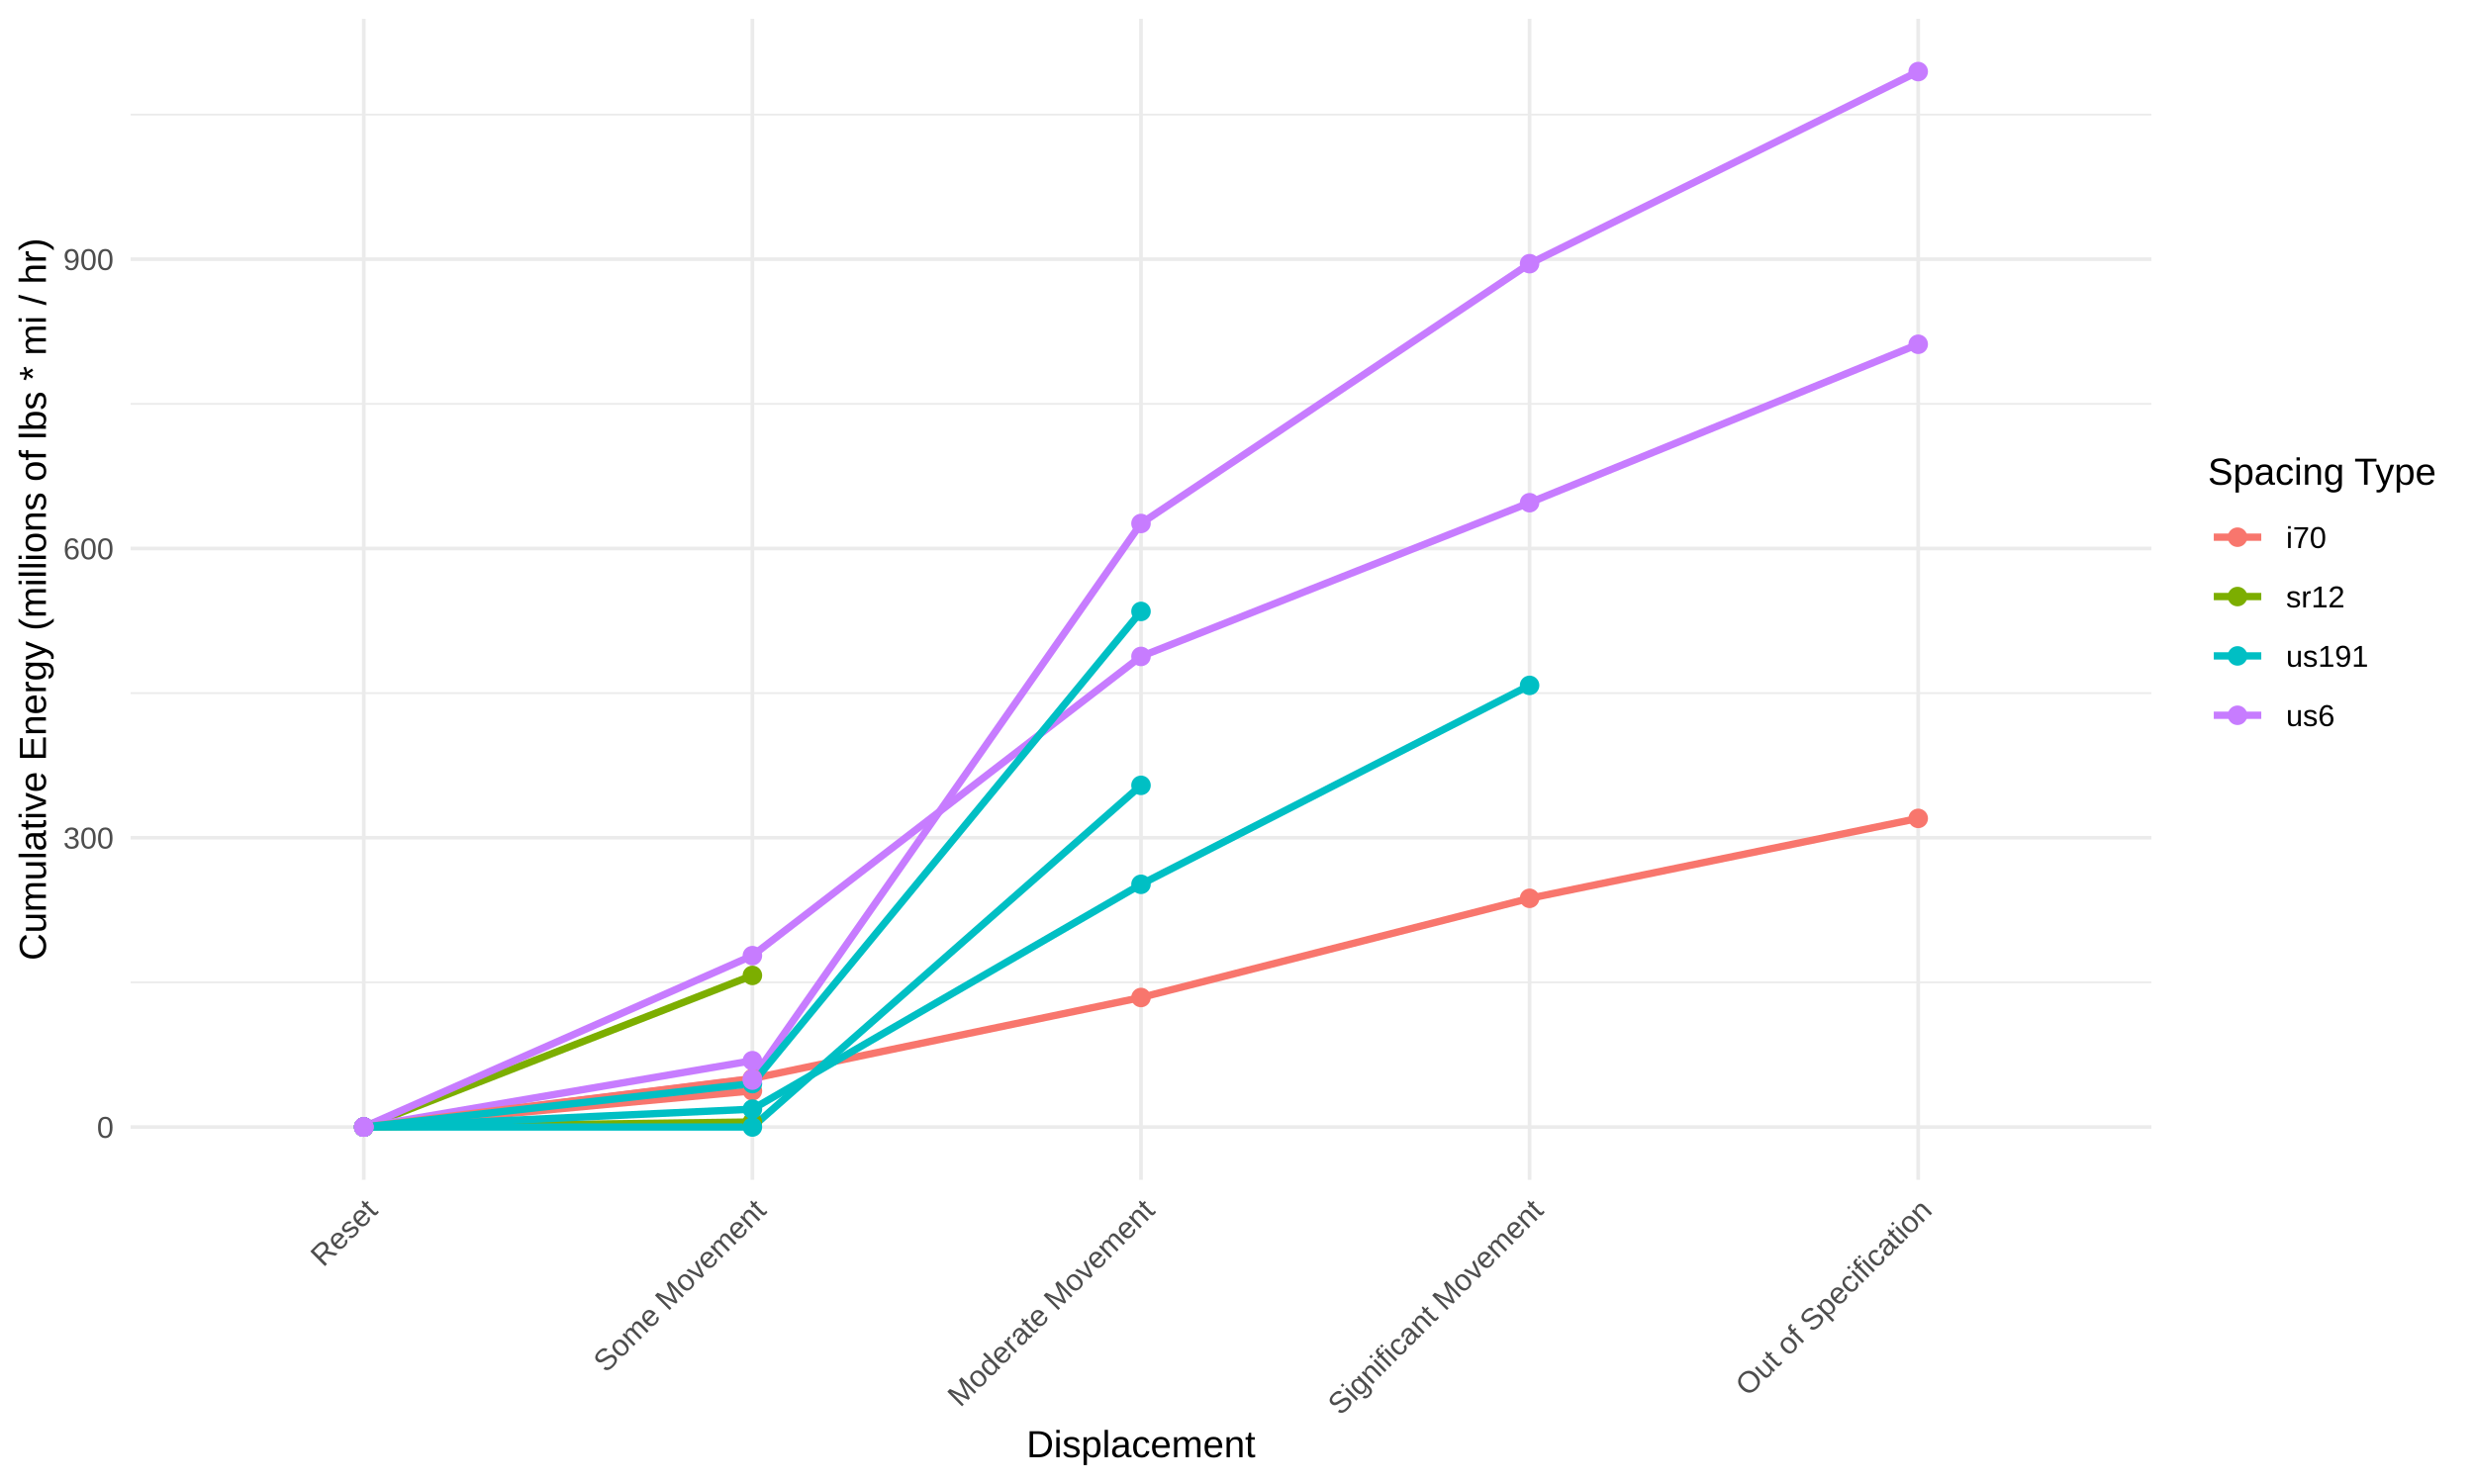
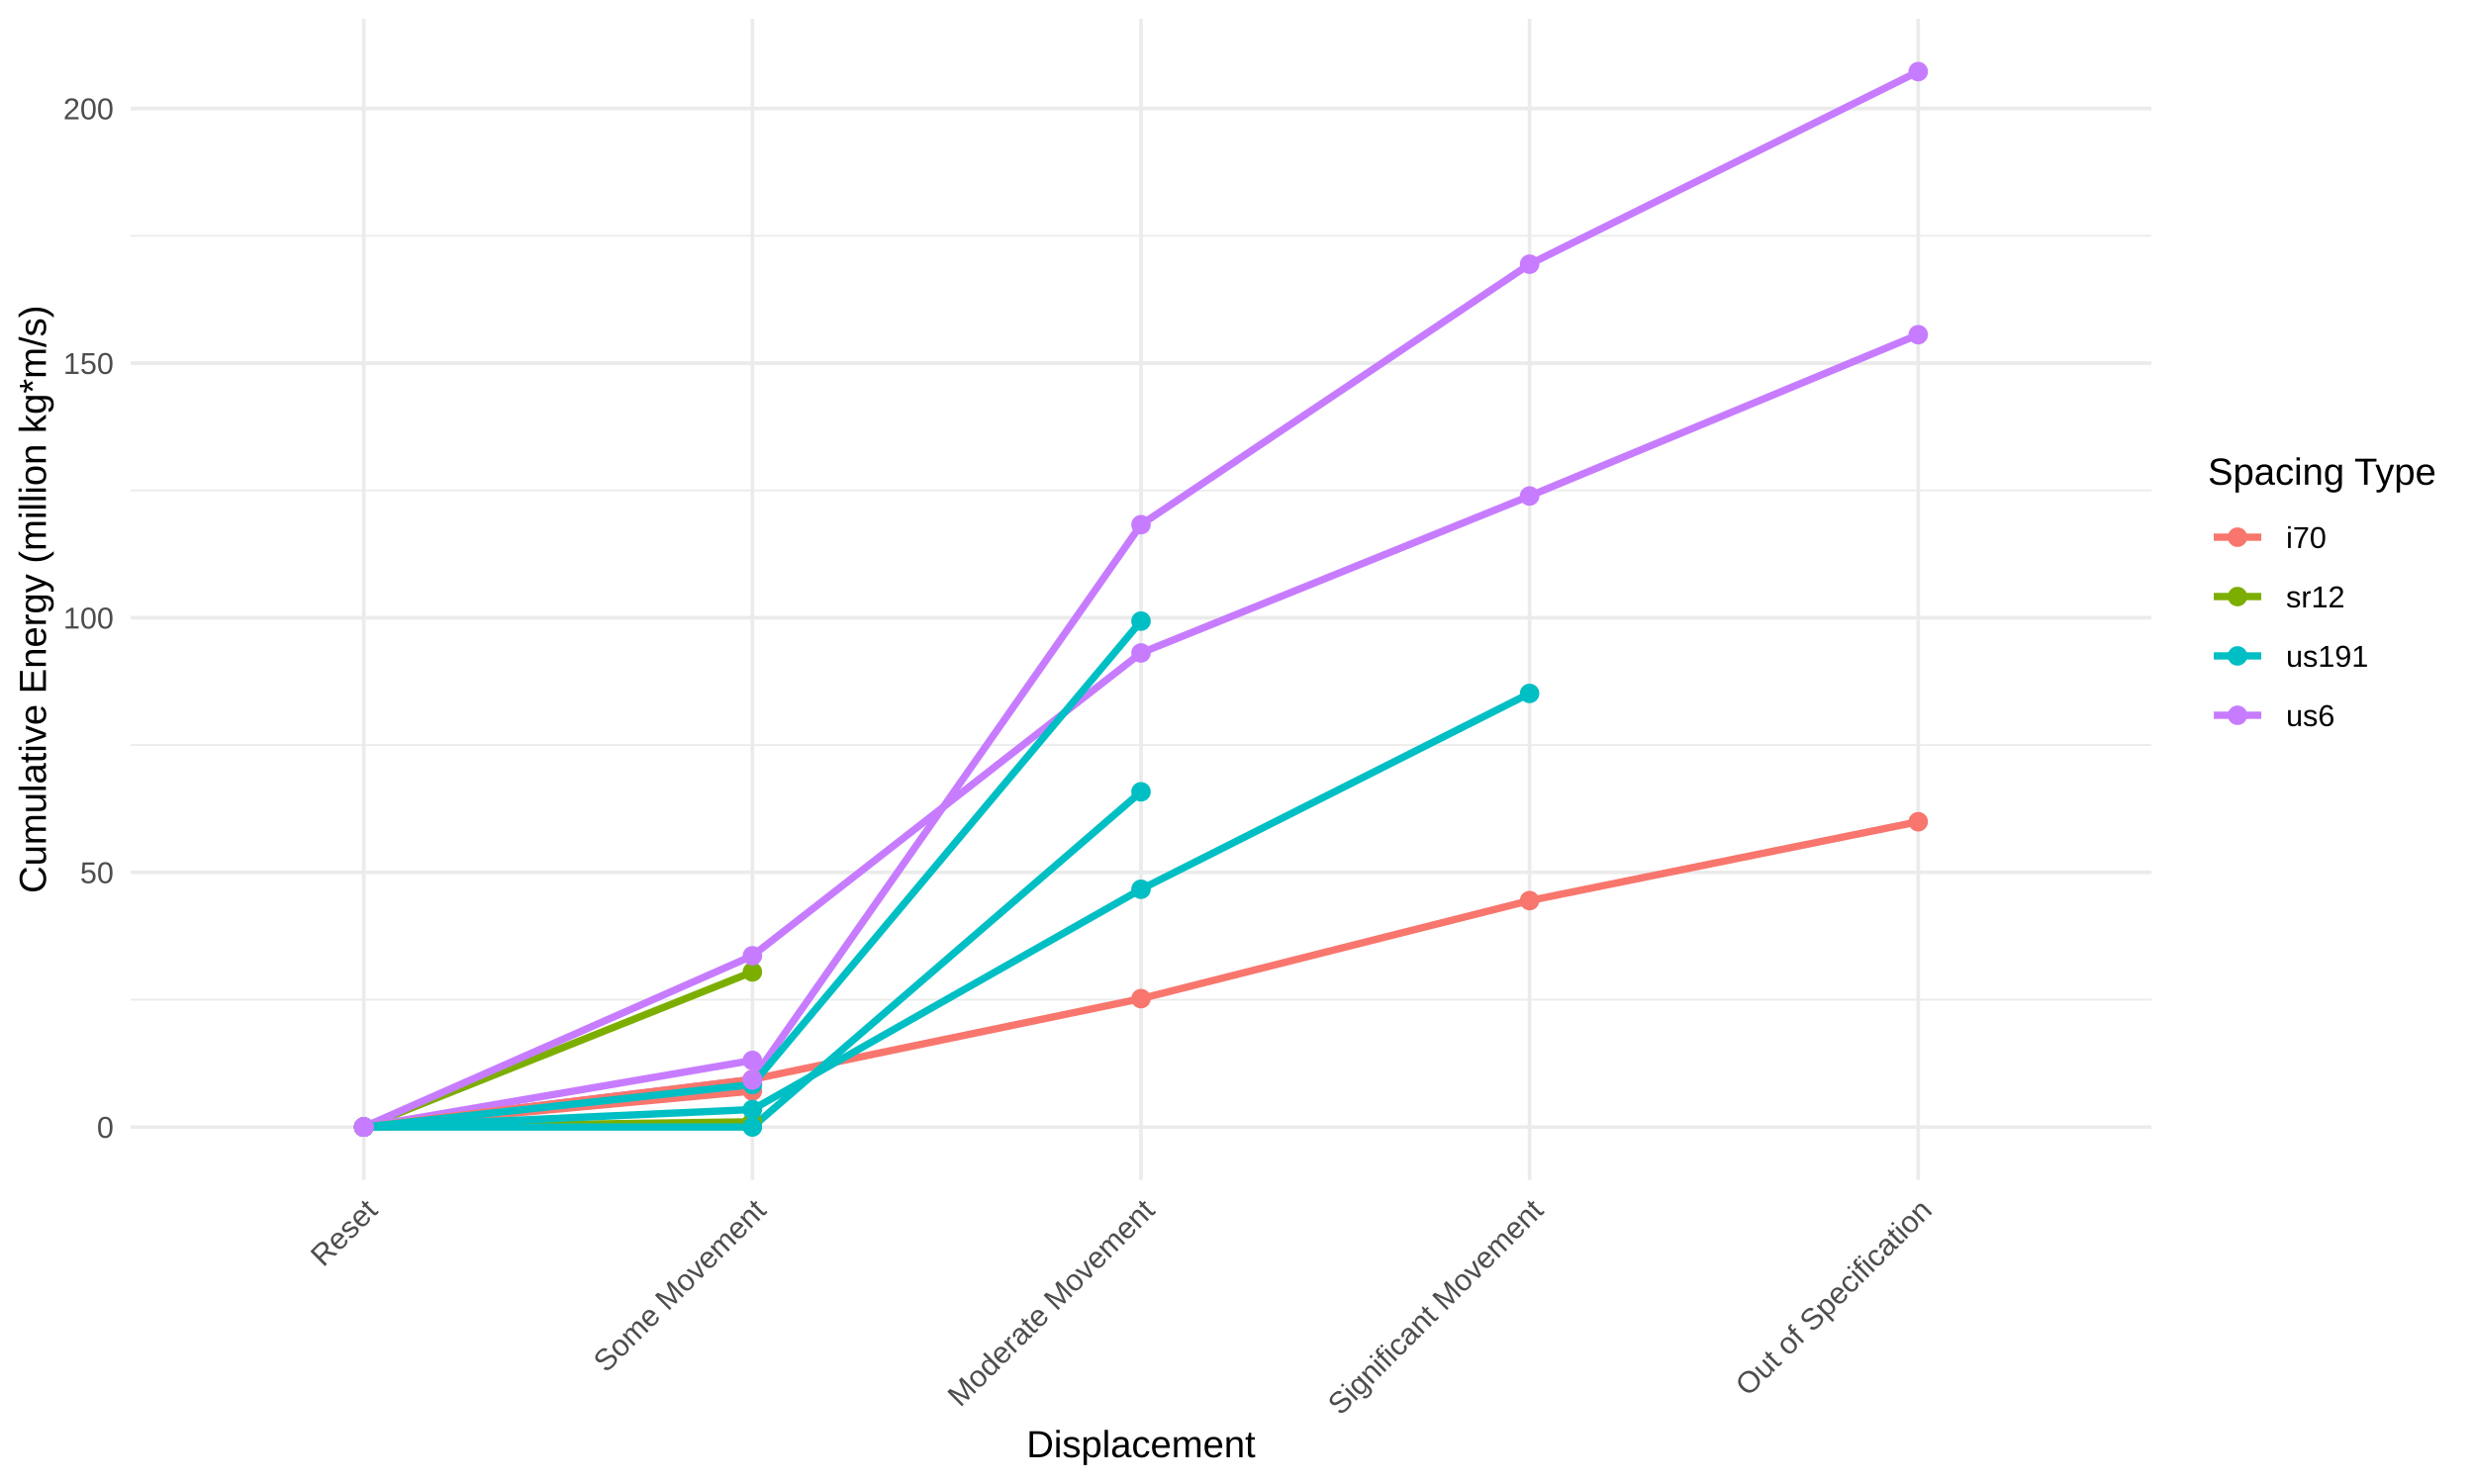
<svg xmlns="http://www.w3.org/2000/svg" width="720.00pt" height="432.00pt" viewBox="0 0 720.00 432.00">
  <g class="svglite">
    <defs>
      <style type="text/css">
    .svglite line, .svglite polyline, .svglite polygon, .svglite path, .svglite rect, .svglite circle {
      fill: none;
      stroke: #000000;
      stroke-linecap: round;
      stroke-linejoin: round;
      stroke-miterlimit: 10.00;
    }
    .svglite text {
      white-space: pre;
    }
    .svglite g.glyphgroup path {
      fill: inherit;
      stroke: none;
    }
  </style>
    </defs>
    <rect width="100%" height="100%" style="stroke: none; fill: #FFFFFF;" />
    <defs>
      <clipPath id="cpMC4wMHw3MjAuMDB8MC4wMHw0MzIuMDA=">
        <rect x="0.00" y="0.00" width="720.00" height="432.00" />
      </clipPath>
    </defs>
    <g clip-path="url(#cpMC4wMHw3MjAuMDB8MC4wMHw0MzIuMDA=)">
      <rect x="-0" y="0" width="720.00" height="432.00" style="stroke-width: 1.07; stroke: none; fill: #FFFFFF;" />
    </g>
    <defs>
      <clipPath id="cpMzguMDJ8NjI2LjEwfDUuNDh8MzQzLjQ0">
        <rect x="38.02" y="5.48" width="588.08" height="337.96" />
      </clipPath>
    </defs>
    <g clip-path="url(#cpMzguMDJ8NjI2LjEwfDUuNDh8MzQzLjQ0)">
-       <polyline points="38.02,285.97 626.10,285.97 " style="stroke-width: 0.53; stroke: #EBEBEB; stroke-linecap: butt;" />
-       <polyline points="38.02,201.77 626.10,201.77 " style="stroke-width: 0.53; stroke: #EBEBEB; stroke-linecap: butt;" />
-       <polyline points="38.02,117.56 626.10,117.56 " style="stroke-width: 0.53; stroke: #EBEBEB; stroke-linecap: butt;" />
-       <polyline points="38.02,33.36 626.10,33.36 " style="stroke-width: 0.53; stroke: #EBEBEB; stroke-linecap: butt;" />
+       <polyline points="38.02,291.02 626.10,291.02 " style="stroke-width: 0.53; stroke: #EBEBEB; stroke-linecap: butt;" />
+       <polyline points="38.02,216.89 626.10,216.89 " style="stroke-width: 0.53; stroke: #EBEBEB; stroke-linecap: butt;" />
+       <polyline points="38.02,142.77 626.10,142.77 " style="stroke-width: 0.53; stroke: #EBEBEB; stroke-linecap: butt;" />
+       <polyline points="38.02,68.65 626.10,68.65 " style="stroke-width: 0.53; stroke: #EBEBEB; stroke-linecap: butt;" />
      <polyline points="38.02,328.08 626.10,328.08 " style="stroke-width: 1.07; stroke: #EBEBEB; stroke-linecap: butt;" />
-       <polyline points="38.02,243.87 626.10,243.87 " style="stroke-width: 1.07; stroke: #EBEBEB; stroke-linecap: butt;" />
-       <polyline points="38.02,159.67 626.10,159.67 " style="stroke-width: 1.07; stroke: #EBEBEB; stroke-linecap: butt;" />
-       <polyline points="38.02,75.46 626.10,75.46 " style="stroke-width: 1.07; stroke: #EBEBEB; stroke-linecap: butt;" />
+       <polyline points="38.02,253.95 626.10,253.95 " style="stroke-width: 1.07; stroke: #EBEBEB; stroke-linecap: butt;" />
+       <polyline points="38.02,179.83 626.10,179.83 " style="stroke-width: 1.07; stroke: #EBEBEB; stroke-linecap: butt;" />
+       <polyline points="38.02,105.71 626.10,105.71 " style="stroke-width: 1.07; stroke: #EBEBEB; stroke-linecap: butt;" />
+       <polyline points="38.02,31.59 626.10,31.59 " style="stroke-width: 1.07; stroke: #EBEBEB; stroke-linecap: butt;" />
      <polyline points="105.87,343.44 105.87,5.48 " style="stroke-width: 1.07; stroke: #EBEBEB; stroke-linecap: butt;" />
      <polyline points="218.97,343.44 218.97,5.48 " style="stroke-width: 1.07; stroke: #EBEBEB; stroke-linecap: butt;" />
      <polyline points="332.06,343.44 332.06,5.48 " style="stroke-width: 1.07; stroke: #EBEBEB; stroke-linecap: butt;" />
      <polyline points="445.15,343.44 445.15,5.48 " style="stroke-width: 1.07; stroke: #EBEBEB; stroke-linecap: butt;" />
      <polyline points="558.25,343.44 558.25,5.48 " style="stroke-width: 1.07; stroke: #EBEBEB; stroke-linecap: butt;" />
-       <polyline points="105.87,328.08 218.97,326.61 " style="stroke-width: 2.13; stroke: #7CAE00; stroke-linecap: butt;" />
-       <polyline points="105.87,328.08 218.97,283.95 " style="stroke-width: 2.13; stroke: #7CAE00; stroke-linecap: butt;" />
-       <polyline points="105.87,328.08 218.97,314.43 " style="stroke-width: 2.13; stroke: #C77CFF; stroke-linecap: butt;" />
-       <polyline points="105.87,328.08 218.97,314.08 332.06,152.39 445.15,76.76 558.25,20.84 " style="stroke-width: 2.13; stroke: #C77CFF; stroke-linecap: butt;" />
-       <polyline points="105.87,328.08 218.97,308.77 " style="stroke-width: 2.13; stroke: #C77CFF; stroke-linecap: butt;" />
-       <polyline points="105.87,328.08 218.97,278.19 332.06,191.09 445.15,146.34 558.25,100.22 " style="stroke-width: 2.13; stroke: #C77CFF; stroke-linecap: butt;" />
-       <polyline points="105.87,328.08 218.97,317.55 " style="stroke-width: 2.13; stroke: #F8766D; stroke-linecap: butt;" />
-       <polyline points="105.87,328.08 218.97,313.96 332.06,290.38 445.15,261.51 558.25,238.24 " style="stroke-width: 2.13; stroke: #F8766D; stroke-linecap: butt;" />
-       <polyline points="105.87,328.08 218.97,322.88 332.06,257.43 445.15,199.52 " style="stroke-width: 2.13; stroke: #00BFC4; stroke-linecap: butt;" />
-       <polyline points="105.87,328.08 218.97,328.08 332.06,228.62 " style="stroke-width: 2.13; stroke: #00BFC4; stroke-linecap: butt;" />
-       <polyline points="105.87,328.08 218.97,315.44 332.06,177.99 " style="stroke-width: 2.13; stroke: #00BFC4; stroke-linecap: butt;" />
+       <polyline points="105.87,328.08 218.97,326.55 " style="stroke-width: 2.13; stroke: #7CAE00; stroke-linecap: butt;" />
+       <polyline points="105.87,328.08 218.97,282.93 " style="stroke-width: 2.13; stroke: #7CAE00; stroke-linecap: butt;" />
+       <polyline points="105.87,328.08 218.97,314.40 " style="stroke-width: 2.13; stroke: #C77CFF; stroke-linecap: butt;" />
+       <polyline points="105.87,328.08 218.97,314.26 332.06,152.74 445.15,76.91 558.25,20.84 " style="stroke-width: 2.13; stroke: #C77CFF; stroke-linecap: butt;" />
+       <polyline points="105.87,328.08 218.97,308.69 " style="stroke-width: 2.13; stroke: #C77CFF; stroke-linecap: butt;" />
+       <polyline points="105.87,328.08 218.97,278.23 332.06,190.08 445.15,144.39 558.25,97.43 " style="stroke-width: 2.13; stroke: #C77CFF; stroke-linecap: butt;" />
+       <polyline points="105.87,328.08 218.97,317.61 " style="stroke-width: 2.13; stroke: #F8766D; stroke-linecap: butt;" />
+       <polyline points="105.87,328.08 218.97,314.20 332.06,290.71 445.15,262.17 558.25,239.21 " style="stroke-width: 2.13; stroke: #F8766D; stroke-linecap: butt;" />
+       <polyline points="105.87,328.08 218.97,322.99 332.06,258.87 445.15,201.86 " style="stroke-width: 2.13; stroke: #00BFC4; stroke-linecap: butt;" />
+       <polyline points="105.87,328.08 218.97,328.08 332.06,230.50 " style="stroke-width: 2.13; stroke: #00BFC4; stroke-linecap: butt;" />
+       <polyline points="105.87,328.08 218.97,315.72 332.06,180.81 " style="stroke-width: 2.13; stroke: #00BFC4; stroke-linecap: butt;" />
      <circle cx="105.87" cy="328.08" r="2.49" style="stroke-width: 0.71; stroke: #F8766D; fill: #F8766D;" />
-       <circle cx="218.97" cy="317.55" r="2.49" style="stroke-width: 0.71; stroke: #F8766D; fill: #F8766D;" />
+       <circle cx="218.97" cy="317.61" r="2.49" style="stroke-width: 0.71; stroke: #F8766D; fill: #F8766D;" />
      <circle cx="105.87" cy="328.08" r="2.49" style="stroke-width: 0.71; stroke: #F8766D; fill: #F8766D;" />
-       <circle cx="218.97" cy="313.96" r="2.49" style="stroke-width: 0.71; stroke: #F8766D; fill: #F8766D;" />
-       <circle cx="332.06" cy="290.38" r="2.49" style="stroke-width: 0.71; stroke: #F8766D; fill: #F8766D;" />
-       <circle cx="445.15" cy="261.51" r="2.49" style="stroke-width: 0.71; stroke: #F8766D; fill: #F8766D;" />
-       <circle cx="558.25" cy="238.24" r="2.49" style="stroke-width: 0.71; stroke: #F8766D; fill: #F8766D;" />
+       <circle cx="218.97" cy="314.20" r="2.49" style="stroke-width: 0.71; stroke: #F8766D; fill: #F8766D;" />
+       <circle cx="332.06" cy="290.71" r="2.49" style="stroke-width: 0.71; stroke: #F8766D; fill: #F8766D;" />
+       <circle cx="445.15" cy="262.17" r="2.49" style="stroke-width: 0.71; stroke: #F8766D; fill: #F8766D;" />
+       <circle cx="558.25" cy="239.21" r="2.49" style="stroke-width: 0.71; stroke: #F8766D; fill: #F8766D;" />
      <circle cx="105.87" cy="328.08" r="2.49" style="stroke-width: 0.71; stroke: #7CAE00; fill: #7CAE00;" />
-       <circle cx="218.97" cy="326.61" r="2.49" style="stroke-width: 0.71; stroke: #7CAE00; fill: #7CAE00;" />
+       <circle cx="218.97" cy="326.55" r="2.49" style="stroke-width: 0.71; stroke: #7CAE00; fill: #7CAE00;" />
      <circle cx="105.87" cy="328.08" r="2.49" style="stroke-width: 0.71; stroke: #7CAE00; fill: #7CAE00;" />
-       <circle cx="218.97" cy="283.95" r="2.49" style="stroke-width: 0.71; stroke: #7CAE00; fill: #7CAE00;" />
+       <circle cx="218.97" cy="282.93" r="2.49" style="stroke-width: 0.71; stroke: #7CAE00; fill: #7CAE00;" />
      <circle cx="105.87" cy="328.08" r="2.49" style="stroke-width: 0.71; stroke: #00BFC4; fill: #00BFC4;" />
-       <circle cx="218.97" cy="322.88" r="2.49" style="stroke-width: 0.71; stroke: #00BFC4; fill: #00BFC4;" />
-       <circle cx="332.06" cy="257.43" r="2.49" style="stroke-width: 0.71; stroke: #00BFC4; fill: #00BFC4;" />
-       <circle cx="445.15" cy="199.52" r="2.49" style="stroke-width: 0.71; stroke: #00BFC4; fill: #00BFC4;" />
+       <circle cx="218.97" cy="322.99" r="2.49" style="stroke-width: 0.71; stroke: #00BFC4; fill: #00BFC4;" />
+       <circle cx="332.06" cy="258.87" r="2.49" style="stroke-width: 0.71; stroke: #00BFC4; fill: #00BFC4;" />
+       <circle cx="445.15" cy="201.86" r="2.49" style="stroke-width: 0.71; stroke: #00BFC4; fill: #00BFC4;" />
      <circle cx="105.87" cy="328.08" r="2.49" style="stroke-width: 0.71; stroke: #00BFC4; fill: #00BFC4;" />
      <circle cx="218.97" cy="328.08" r="2.49" style="stroke-width: 0.71; stroke: #00BFC4; fill: #00BFC4;" />
-       <circle cx="332.06" cy="228.62" r="2.49" style="stroke-width: 0.71; stroke: #00BFC4; fill: #00BFC4;" />
+       <circle cx="332.06" cy="230.50" r="2.49" style="stroke-width: 0.71; stroke: #00BFC4; fill: #00BFC4;" />
      <circle cx="105.87" cy="328.08" r="2.49" style="stroke-width: 0.71; stroke: #00BFC4; fill: #00BFC4;" />
-       <circle cx="218.97" cy="315.44" r="2.49" style="stroke-width: 0.71; stroke: #00BFC4; fill: #00BFC4;" />
-       <circle cx="332.06" cy="177.99" r="2.49" style="stroke-width: 0.71; stroke: #00BFC4; fill: #00BFC4;" />
+       <circle cx="218.97" cy="315.72" r="2.49" style="stroke-width: 0.71; stroke: #00BFC4; fill: #00BFC4;" />
+       <circle cx="332.06" cy="180.81" r="2.49" style="stroke-width: 0.71; stroke: #00BFC4; fill: #00BFC4;" />
      <circle cx="105.87" cy="328.08" r="2.49" style="stroke-width: 0.71; stroke: #C77CFF; fill: #C77CFF;" />
-       <circle cx="218.97" cy="314.43" r="2.49" style="stroke-width: 0.71; stroke: #C77CFF; fill: #C77CFF;" />
+       <circle cx="218.97" cy="314.40" r="2.49" style="stroke-width: 0.71; stroke: #C77CFF; fill: #C77CFF;" />
      <circle cx="105.87" cy="328.08" r="2.49" style="stroke-width: 0.71; stroke: #C77CFF; fill: #C77CFF;" />
-       <circle cx="218.97" cy="314.08" r="2.49" style="stroke-width: 0.71; stroke: #C77CFF; fill: #C77CFF;" />
-       <circle cx="332.06" cy="152.39" r="2.49" style="stroke-width: 0.71; stroke: #C77CFF; fill: #C77CFF;" />
-       <circle cx="445.15" cy="76.76" r="2.49" style="stroke-width: 0.71; stroke: #C77CFF; fill: #C77CFF;" />
+       <circle cx="218.97" cy="314.26" r="2.49" style="stroke-width: 0.71; stroke: #C77CFF; fill: #C77CFF;" />
+       <circle cx="332.06" cy="152.74" r="2.49" style="stroke-width: 0.71; stroke: #C77CFF; fill: #C77CFF;" />
+       <circle cx="445.15" cy="76.91" r="2.49" style="stroke-width: 0.71; stroke: #C77CFF; fill: #C77CFF;" />
      <circle cx="558.25" cy="20.84" r="2.49" style="stroke-width: 0.71; stroke: #C77CFF; fill: #C77CFF;" />
      <circle cx="105.87" cy="328.08" r="2.49" style="stroke-width: 0.71; stroke: #C77CFF; fill: #C77CFF;" />
-       <circle cx="218.97" cy="308.77" r="2.49" style="stroke-width: 0.71; stroke: #C77CFF; fill: #C77CFF;" />
+       <circle cx="218.97" cy="308.69" r="2.49" style="stroke-width: 0.71; stroke: #C77CFF; fill: #C77CFF;" />
      <circle cx="105.87" cy="328.08" r="2.49" style="stroke-width: 0.71; stroke: #C77CFF; fill: #C77CFF;" />
-       <circle cx="218.97" cy="278.19" r="2.49" style="stroke-width: 0.71; stroke: #C77CFF; fill: #C77CFF;" />
-       <circle cx="332.06" cy="191.09" r="2.49" style="stroke-width: 0.71; stroke: #C77CFF; fill: #C77CFF;" />
-       <circle cx="445.15" cy="146.34" r="2.49" style="stroke-width: 0.71; stroke: #C77CFF; fill: #C77CFF;" />
-       <circle cx="558.25" cy="100.22" r="2.49" style="stroke-width: 0.71; stroke: #C77CFF; fill: #C77CFF;" />
+       <circle cx="218.97" cy="278.23" r="2.49" style="stroke-width: 0.71; stroke: #C77CFF; fill: #C77CFF;" />
+       <circle cx="332.06" cy="190.08" r="2.49" style="stroke-width: 0.71; stroke: #C77CFF; fill: #C77CFF;" />
+       <circle cx="445.15" cy="144.39" r="2.49" style="stroke-width: 0.71; stroke: #C77CFF; fill: #C77CFF;" />
+       <circle cx="558.25" cy="97.43" r="2.49" style="stroke-width: 0.71; stroke: #C77CFF; fill: #C77CFF;" />
    </g>
    <g clip-path="url(#cpMC4wMHw3MjAuMDB8MC4wMHw0MzIuMDA=)">
      <text x="33.09" y="331.23" text-anchor="end" style="font-size: 8.80px;fill: #4D4D4D; font-family: &quot;Arial&quot;;" textLength="4.89px" lengthAdjust="spacingAndGlyphs">0</text>
-       <text x="33.09" y="247.02" text-anchor="end" style="font-size: 8.80px;fill: #4D4D4D; font-family: &quot;Arial&quot;;" textLength="14.67px" lengthAdjust="spacingAndGlyphs">300</text>
-       <text x="33.09" y="162.82" text-anchor="end" style="font-size: 8.80px;fill: #4D4D4D; font-family: &quot;Arial&quot;;" textLength="14.67px" lengthAdjust="spacingAndGlyphs">600</text>
-       <text x="33.09" y="78.61" text-anchor="end" style="font-size: 8.80px;fill: #4D4D4D; font-family: &quot;Arial&quot;;" textLength="14.67px" lengthAdjust="spacingAndGlyphs">900</text>
+       <text x="33.09" y="257.10" text-anchor="end" style="font-size: 8.80px;fill: #4D4D4D; font-family: &quot;Arial&quot;;" textLength="9.78px" lengthAdjust="spacingAndGlyphs">50</text>
+       <text x="33.09" y="182.98" text-anchor="end" style="font-size: 8.80px;fill: #4D4D4D; font-family: &quot;Arial&quot;;" textLength="14.67px" lengthAdjust="spacingAndGlyphs">100</text>
+       <text x="33.09" y="108.86" text-anchor="end" style="font-size: 8.80px;fill: #4D4D4D; font-family: &quot;Arial&quot;;" textLength="14.67px" lengthAdjust="spacingAndGlyphs">150</text>
+       <text x="33.09" y="34.74" text-anchor="end" style="font-size: 8.80px;fill: #4D4D4D; font-family: &quot;Arial&quot;;" textLength="14.67px" lengthAdjust="spacingAndGlyphs">200</text>
      <text transform="translate(110.33,352.82) rotate(-45)" text-anchor="end" style="font-size: 8.80px;fill: #4D4D4D; font-family: &quot;Arial&quot;;" textLength="22.98px" lengthAdjust="spacingAndGlyphs">Reset</text>
      <text transform="translate(223.42,352.82) rotate(-45)" text-anchor="end" style="font-size: 8.80px;fill: #4D4D4D; font-family: &quot;Arial&quot;;" textLength="66.48px" lengthAdjust="spacingAndGlyphs">Some Movement</text>
      <text transform="translate(336.52,352.82) rotate(-45)" text-anchor="end" style="font-size: 8.80px;fill: #4D4D4D; font-family: &quot;Arial&quot;;" textLength="80.64px" lengthAdjust="spacingAndGlyphs">Moderate Movement</text>
      <text transform="translate(449.61,352.82) rotate(-45)" text-anchor="end" style="font-size: 8.80px;fill: #4D4D4D; font-family: &quot;Arial&quot;;" textLength="84.08px" lengthAdjust="spacingAndGlyphs">Significant Movement</text>
      <text transform="translate(562.70,352.82) rotate(-45)" text-anchor="end" style="font-size: 8.80px;fill: #4D4D4D; font-family: &quot;Arial&quot;;" textLength="76.25px" lengthAdjust="spacingAndGlyphs">Out of Specification</text>
      <text x="332.06" y="424.20" text-anchor="middle" style="font-size: 11.00px; font-family: &quot;Arial&quot;;" textLength="66.66px" lengthAdjust="spacingAndGlyphs">Displacement</text>
-       <text transform="translate(13.36,174.46) rotate(-90)" text-anchor="middle" style="font-size: 11.00px; font-family: &quot;Arial&quot;;" textLength="213.41px" lengthAdjust="spacingAndGlyphs"> Cumulative Energy (millions of lbs * mi / hr)</text>
+       <text transform="translate(13.36,174.46) rotate(-90)" text-anchor="middle" style="font-size: 11.00px; font-family: &quot;Arial&quot;;" textLength="174.25px" lengthAdjust="spacingAndGlyphs"> Cumulative Energy (million kg*m/s)</text>
      <text x="642.54" y="141.10" style="font-size: 11.00px; font-family: &quot;Arial&quot;;" textLength="66.50px" lengthAdjust="spacingAndGlyphs">Spacing Type</text>
      <line x1="644.27" y1="156.38" x2="658.09" y2="156.38" style="stroke-width: 2.13; stroke: #F8766D; stroke-linecap: butt;" />
      <circle cx="651.18" cy="156.38" r="2.49" style="stroke-width: 0.71; stroke: #F8766D; fill: #F8766D;" />
      <line x1="644.27" y1="173.66" x2="658.09" y2="173.66" style="stroke-width: 2.13; stroke: #7CAE00; stroke-linecap: butt;" />
      <circle cx="651.18" cy="173.66" r="2.49" style="stroke-width: 0.71; stroke: #7CAE00; fill: #7CAE00;" />
      <line x1="644.27" y1="190.94" x2="658.09" y2="190.94" style="stroke-width: 2.13; stroke: #00BFC4; stroke-linecap: butt;" />
      <circle cx="651.18" cy="190.94" r="2.49" style="stroke-width: 0.71; stroke: #00BFC4; fill: #00BFC4;" />
      <line x1="644.27" y1="208.22" x2="658.09" y2="208.22" style="stroke-width: 2.13; stroke: #C77CFF; stroke-linecap: butt;" />
      <circle cx="651.18" cy="208.22" r="2.49" style="stroke-width: 0.71; stroke: #C77CFF; fill: #C77CFF;" />
      <text x="665.30" y="159.53" style="font-size: 8.80px; font-family: &quot;Arial&quot;;" textLength="11.73px" lengthAdjust="spacingAndGlyphs">i70</text>
      <text x="665.30" y="176.81" style="font-size: 8.80px; font-family: &quot;Arial&quot;;" textLength="17.11px" lengthAdjust="spacingAndGlyphs">sr12</text>
      <text x="665.30" y="194.09" style="font-size: 8.80px; font-family: &quot;Arial&quot;;" textLength="23.97px" lengthAdjust="spacingAndGlyphs">us191</text>
      <text x="665.30" y="211.37" style="font-size: 8.80px; font-family: &quot;Arial&quot;;" textLength="14.19px" lengthAdjust="spacingAndGlyphs">us6</text>
    </g>
  </g>
</svg>
